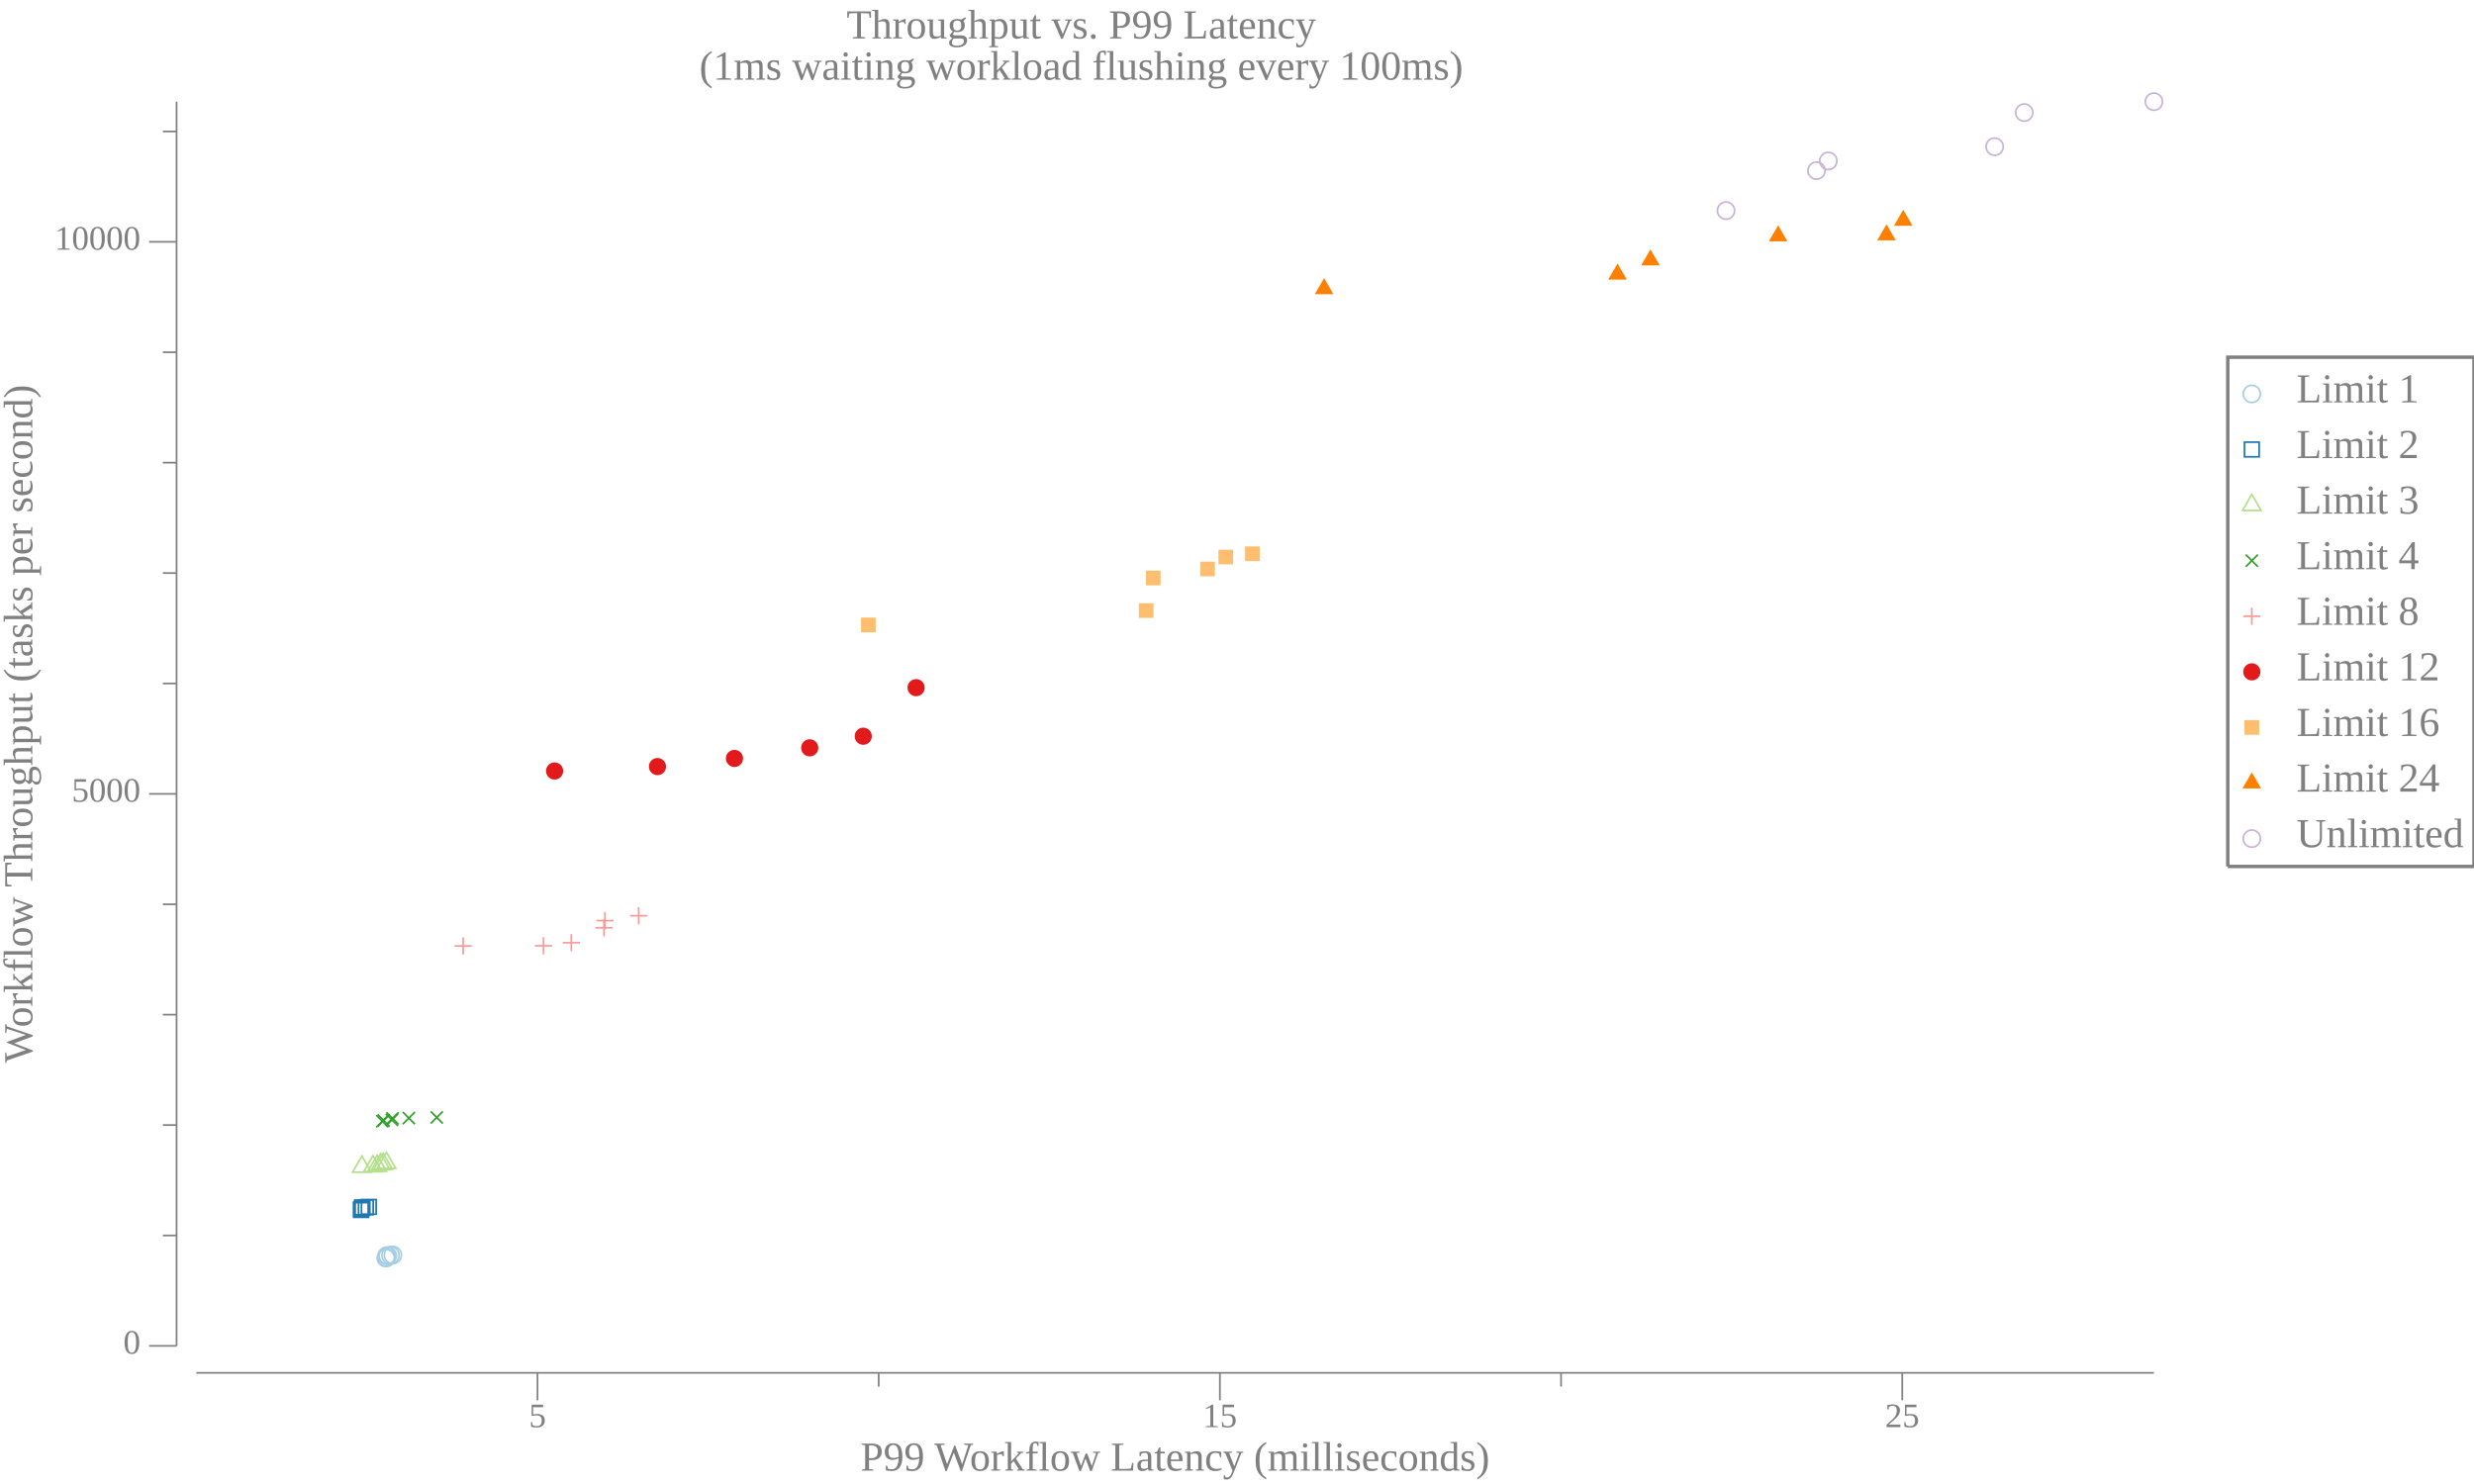
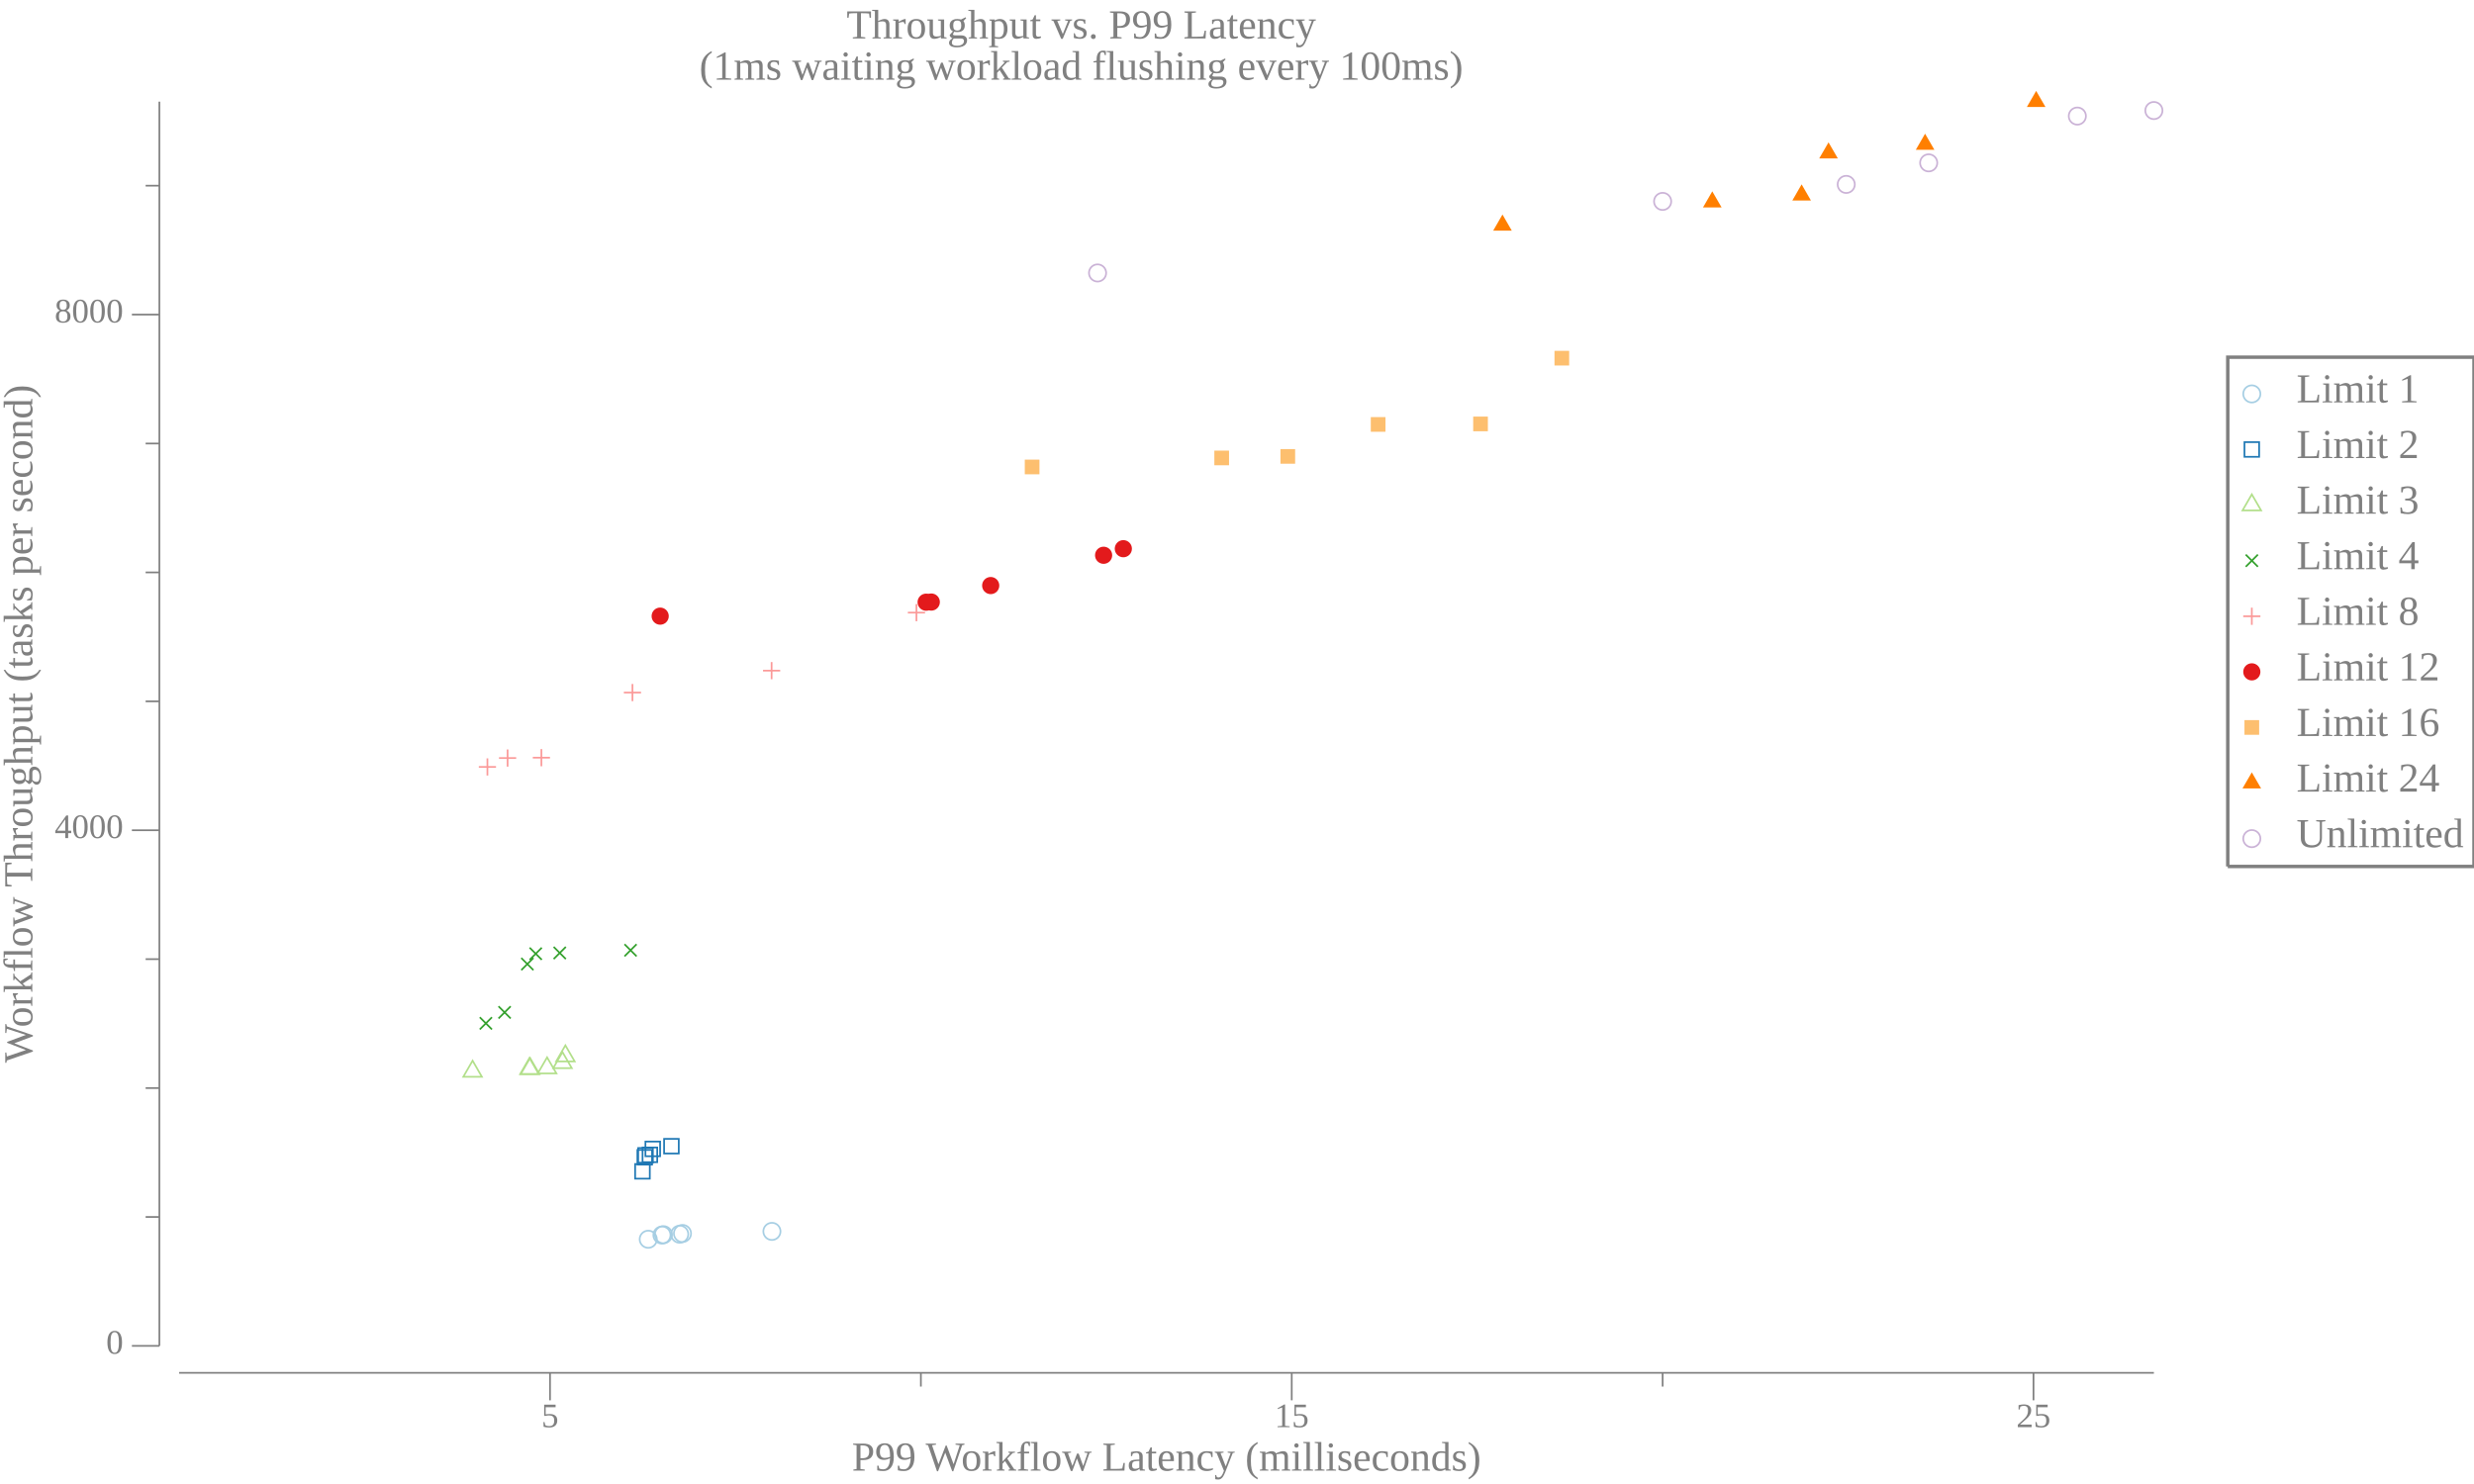
<svg xmlns="http://www.w3.org/2000/svg" width="720pt" height="432pt" viewBox="0 0 720 432">
  <g transform="scale(1, -1) translate(0, -432)">
    <path d="M657.84,317.33A2.5,2.5 0 1 1 652.84,317.33A2.5,2.5 0 1 1 657.84,317.33Z" style="fill:none;stroke:#A6CEE3;stroke-width:0.5" />
    <text x="668.34" y="-314.85" transform="scale(1, -1)" style="font-family:Liberation Serif;font-variant:normal;font-weight:normal;font-style:normal;font-size:12px;fill:#808080">Limit 1</text>
    <path d="M653.2,299.02L657.47,299.02L657.47,303.29L653.2,303.29Z" style="fill:none;stroke:#1F78B4;stroke-width:0.5" />
    <text x="668.34" y="-298.66" transform="scale(1, -1)" style="font-family:Liberation Serif;font-variant:normal;font-weight:normal;font-style:normal;font-size:12px;fill:#808080">Limit 2</text>
    <path d="M655.34,288.09L652.63,283.41L658.04,283.41Z" style="fill:none;stroke:#B2DF8A;stroke-width:0.5" />
    <text x="668.34" y="-282.48" transform="scale(1, -1)" style="font-family:Liberation Serif;font-variant:normal;font-weight:normal;font-style:normal;font-size:12px;fill:#808080">Limit 3</text>
    <path d="M653.57,267.02L657.11,270.55" style="fill:none;stroke:#33A02C;stroke-width:0.5" />
    <path d="M653.57,270.55L657.11,267.02" style="fill:none;stroke:#33A02C;stroke-width:0.5" />
    <text x="668.34" y="-266.3" transform="scale(1, -1)" style="font-family:Liberation Serif;font-variant:normal;font-weight:normal;font-style:normal;font-size:12px;fill:#808080">Limit 4</text>
    <path d="M655.34,255.1L655.34,250.1" style="fill:none;stroke:#FB9A99;stroke-width:0.5" />
    <path d="M652.84,252.6L657.84,252.6" style="fill:none;stroke:#FB9A99;stroke-width:0.5" />
    <text x="668.34" y="-250.11" transform="scale(1, -1)" style="font-family:Liberation Serif;font-variant:normal;font-weight:normal;font-style:normal;font-size:12px;fill:#808080">Limit 8</text>
    <path d="M657.84,236.42A2.5,2.5 0 1 1 652.84,236.42A2.5,2.5 0 1 1 657.84,236.42Z" style="fill:#E31A1C" />
    <text x="668.34" y="-233.93" transform="scale(1, -1)" style="font-family:Liberation Serif;font-variant:normal;font-weight:normal;font-style:normal;font-size:12px;fill:#808080">Limit 12</text>
    <path d="M653.2,218.1L657.47,218.1L657.47,222.37L653.2,222.37Z" style="fill:#FDBF6F" />
    <text x="668.34" y="-217.75" transform="scale(1, -1)" style="font-family:Liberation Serif;font-variant:normal;font-weight:normal;font-style:normal;font-size:12px;fill:#808080">Limit 16</text>
    <path d="M655.34,207.17L652.63,202.49L658.04,202.49Z" style="fill:#FF7F00" />
    <text x="668.34" y="-201.56" transform="scale(1, -1)" style="font-family:Liberation Serif;font-variant:normal;font-weight:normal;font-style:normal;font-size:12px;fill:#808080">Limit 24</text>
    <path d="M657.84,187.87A2.5,2.5 0 1 1 652.84,187.87A2.5,2.5 0 1 1 657.84,187.87Z" style="fill:none;stroke:#CAB2D6;stroke-width:0.5" />
    <text x="668.34" y="-185.38" transform="scale(1, -1)" style="font-family:Liberation Serif;font-variant:normal;font-weight:normal;font-style:normal;font-size:12px;fill:#808080">Unlimited</text>
    <path d="M648.34,179.77L648.34,328.02L720,328.02L720,179.77L648.34,179.77" style="fill:none;stroke:#808080" />
    <path d="M0,0L629.34,0L629.34,432L0,432Z" style="fill:#-8000000000000000-8000000000000000-8000000000000000;fill-opacity:0" />
    <text x="246.35" y="-420.81" transform="scale(1, -1)" style="font-family:Liberation Serif;font-variant:normal;font-weight:normal;font-style:normal;font-size:12px;fill:#808080">Throughput vs. P99 Latency</text>
    <text x="203.52" y="-408.81" transform="scale(1, -1)" style="font-family:Liberation Serif;font-variant:normal;font-weight:normal;font-style:normal;font-size:12px;fill:#808080">(1ms waiting workload flushing every 100ms)</text>
-     <text x="250.43" y="-3.902" transform="scale(1, -1)" style="font-family:Liberation Serif;font-variant:normal;font-weight:normal;font-style:normal;font-size:12px;fill:#808080">P99 Workflow Latency (milliseconds)</text>
-     <text x="153.93" y="-16.541" transform="scale(1, -1)" style="font-family:Liberation Serif;font-variant:normal;font-weight:normal;font-style:normal;font-size:10px;fill:#808080">5</text>
-     <text x="350.02" y="-16.541" transform="scale(1, -1)" style="font-family:Liberation Serif;font-variant:normal;font-weight:normal;font-style:normal;font-size:10px;fill:#808080">15</text>
-     <text x="548.61" y="-16.541" transform="scale(1, -1)" style="font-family:Liberation Serif;font-variant:normal;font-weight:normal;font-style:normal;font-size:10px;fill:#808080">25</text>
-     <path d="M156.43,24.363L156.43,32.363" style="fill:none;stroke:#808080;stroke-width:0.5" />
-     <path d="M355.02,24.363L355.02,32.363" style="fill:none;stroke:#808080;stroke-width:0.5" />
-     <path d="M553.61,24.363L553.61,32.363" style="fill:none;stroke:#808080;stroke-width:0.5" />
-     <path d="M255.72,28.363L255.72,32.363" style="fill:none;stroke:#808080;stroke-width:0.5" />
-     <path d="M454.31,28.363L454.31,32.363" style="fill:none;stroke:#808080;stroke-width:0.5" />
-     <path d="M57.135,32.363L626.84,32.363" style="fill:none;stroke:#808080;stroke-width:0.5" />
+     <text x="247.93" y="-3.902" transform="scale(1, -1)" style="font-family:Liberation Serif;font-variant:normal;font-weight:normal;font-style:normal;font-size:12px;fill:#808080">P99 Workflow Latency (milliseconds)</text>
+     <text x="157.57" y="-16.541" transform="scale(1, -1)" style="font-family:Liberation Serif;font-variant:normal;font-weight:normal;font-style:normal;font-size:10px;fill:#808080">5</text>
+     <text x="370.93" y="-16.541" transform="scale(1, -1)" style="font-family:Liberation Serif;font-variant:normal;font-weight:normal;font-style:normal;font-size:10px;fill:#808080">15</text>
+     <text x="586.8" y="-16.541" transform="scale(1, -1)" style="font-family:Liberation Serif;font-variant:normal;font-weight:normal;font-style:normal;font-size:10px;fill:#808080">25</text>
+     <path d="M160.07,24.363L160.07,32.363" style="fill:none;stroke:#808080;stroke-width:0.5" />
+     <path d="M375.93,24.363L375.93,32.363" style="fill:none;stroke:#808080;stroke-width:0.5" />
+     <path d="M591.8,24.363L591.8,32.363" style="fill:none;stroke:#808080;stroke-width:0.5" />
+     <path d="M268,28.363L268,32.363" style="fill:none;stroke:#808080;stroke-width:0.5" />
+     <path d="M483.87,28.363L483.87,32.363" style="fill:none;stroke:#808080;stroke-width:0.5" />
+     <path d="M52.135,32.363L626.84,32.363" style="fill:none;stroke:#808080;stroke-width:0.5" />
    <g transform="rotate(90)">
      <text x="122.59" y="9.387" transform="scale(1, -1)" style="font-family:Liberation Serif;font-variant:normal;font-weight:normal;font-style:normal;font-size:12px;fill:#808080">Workflow Throughput (tasks per second)</text>
    </g>
-     <text x="35.885" y="-37.924" transform="scale(1, -1)" style="font-family:Liberation Serif;font-variant:normal;font-weight:normal;font-style:normal;font-size:10px;fill:#808080">0</text>
-     <text x="20.885" y="-198.62" transform="scale(1, -1)" style="font-family:Liberation Serif;font-variant:normal;font-weight:normal;font-style:normal;font-size:10px;fill:#808080">5000</text>
-     <text x="15.885" y="-359.31" transform="scale(1, -1)" style="font-family:Liberation Serif;font-variant:normal;font-weight:normal;font-style:normal;font-size:10px;fill:#808080">10000</text>
-     <path d="M43.385,40.209L51.385,40.209" style="fill:none;stroke:#808080;stroke-width:0.5" />
-     <path d="M43.385,200.9L51.385,200.9" style="fill:none;stroke:#808080;stroke-width:0.5" />
-     <path d="M43.385,361.6L51.385,361.6" style="fill:none;stroke:#808080;stroke-width:0.5" />
-     <path d="M47.385,72.348L51.385,72.348" style="fill:none;stroke:#808080;stroke-width:0.5" />
-     <path d="M47.385,104.49L51.385,104.49" style="fill:none;stroke:#808080;stroke-width:0.5" />
-     <path d="M47.385,136.63L51.385,136.63" style="fill:none;stroke:#808080;stroke-width:0.5" />
-     <path d="M47.385,168.76L51.385,168.76" style="fill:none;stroke:#808080;stroke-width:0.5" />
-     <path d="M47.385,233.04L51.385,233.04" style="fill:none;stroke:#808080;stroke-width:0.5" />
-     <path d="M47.385,265.18L51.385,265.18" style="fill:none;stroke:#808080;stroke-width:0.5" />
-     <path d="M47.385,297.32L51.385,297.32" style="fill:none;stroke:#808080;stroke-width:0.5" />
-     <path d="M47.385,329.46L51.385,329.46" style="fill:none;stroke:#808080;stroke-width:0.5" />
-     <path d="M47.385,393.73L51.385,393.73" style="fill:none;stroke:#808080;stroke-width:0.5" />
-     <path d="M51.385,40.209L51.385,402.41" style="fill:none;stroke:#808080;stroke-width:0.5" />
-     <path d="M114.78,65.782A2.5,2.5 0 1 1 109.78,65.782A2.5,2.5 0 1 1 114.78,65.782Z" style="fill:none;stroke:#A6CEE3;stroke-width:0.5" />
-     <path d="M114.96,65.904A2.5,2.5 0 1 1 109.96,65.904A2.5,2.5 0 1 1 114.96,65.904Z" style="fill:none;stroke:#A6CEE3;stroke-width:0.5" />
-     <path d="M115.05,66.447A2.5,2.5 0 1 1 110.05,66.447A2.5,2.5 0 1 1 115.05,66.447Z" style="fill:none;stroke:#A6CEE3;stroke-width:0.5" />
-     <path d="M115.34,66.466A2.5,2.5 0 1 1 110.34,66.466A2.5,2.5 0 1 1 115.34,66.466Z" style="fill:none;stroke:#A6CEE3;stroke-width:0.5" />
-     <path d="M116.15,66.579A2.5,2.5 0 1 1 111.15,66.579A2.5,2.5 0 1 1 116.15,66.579Z" style="fill:none;stroke:#A6CEE3;stroke-width:0.5" />
-     <path d="M116.84,66.662A2.5,2.5 0 1 1 111.84,66.662A2.5,2.5 0 1 1 116.84,66.662Z" style="fill:none;stroke:#A6CEE3;stroke-width:0.5" />
-     <path d="M102.93,77.638L107.2,77.638L107.2,81.906L102.93,81.906Z" style="fill:none;stroke:#1F78B4;stroke-width:0.5" />
-     <path d="M102.98,77.895L107.25,77.895L107.25,82.163L102.98,82.163Z" style="fill:none;stroke:#1F78B4;stroke-width:0.5" />
-     <path d="M103.27,78.248L107.54,78.248L107.54,82.516L103.27,82.516Z" style="fill:none;stroke:#1F78B4;stroke-width:0.5" />
-     <path d="M103.3,78.377L107.57,78.377L107.57,82.645L103.3,82.645Z" style="fill:none;stroke:#1F78B4;stroke-width:0.5" />
-     <path d="M104.34,78.409L108.61,78.409L108.61,82.677L104.34,82.677Z" style="fill:none;stroke:#1F78B4;stroke-width:0.5" />
-     <path d="M105.2,78.538L109.47,78.538L109.47,82.805L105.2,82.805Z" style="fill:none;stroke:#1F78B4;stroke-width:0.5" />
-     <path d="M105.31,95.463L102.6,90.775L108.01,90.775Z" style="fill:none;stroke:#B2DF8A;stroke-width:0.5" />
-     <path d="M108.54,95.592L105.83,90.904L111.25,90.904Z" style="fill:none;stroke:#B2DF8A;stroke-width:0.5" />
-     <path d="M109.75,95.688L107.04,91L112.46,91Z" style="fill:none;stroke:#B2DF8A;stroke-width:0.5" />
-     <path d="M110.81,96.17L108.11,91.483L113.52,91.483Z" style="fill:none;stroke:#B2DF8A;stroke-width:0.5" />
-     <path d="M111.52,96.299L108.81,91.611L114.22,91.611Z" style="fill:none;stroke:#B2DF8A;stroke-width:0.5" />
-     <path d="M112.47,96.556L109.76,91.868L115.17,91.868Z" style="fill:none;stroke:#B2DF8A;stroke-width:0.5" />
-     <path d="M109.5,103.84L113.03,107.38" style="fill:none;stroke:#33A02C;stroke-width:0.5" />
-     <path d="M109.5,107.38L113.03,103.84" style="fill:none;stroke:#33A02C;stroke-width:0.5" />
-     <path d="M109.9,104.04L113.43,107.57" style="fill:none;stroke:#33A02C;stroke-width:0.5" />
-     <path d="M109.9,107.57L113.43,104.04" style="fill:none;stroke:#33A02C;stroke-width:0.5" />
-     <path d="M112.31,104.23L115.84,107.76" style="fill:none;stroke:#33A02C;stroke-width:0.5" />
-     <path d="M112.31,107.76L115.84,104.23" style="fill:none;stroke:#33A02C;stroke-width:0.5" />
-     <path d="M112.47,104.68L116,108.21" style="fill:none;stroke:#33A02C;stroke-width:0.5" />
-     <path d="M112.47,108.21L116,104.68" style="fill:none;stroke:#33A02C;stroke-width:0.5" />
-     <path d="M117.22,104.74L120.76,108.28" style="fill:none;stroke:#33A02C;stroke-width:0.5" />
-     <path d="M117.22,108.28L120.76,104.74" style="fill:none;stroke:#33A02C;stroke-width:0.5" />
-     <path d="M125.34,104.94L128.87,108.47" style="fill:none;stroke:#33A02C;stroke-width:0.5" />
-     <path d="M125.34,108.47L128.87,104.94" style="fill:none;stroke:#33A02C;stroke-width:0.5" />
-     <path d="M134.79,159.12L134.79,154.12" style="fill:none;stroke:#FB9A99;stroke-width:0.5" />
-     <path d="M132.29,156.62L137.29,156.62" style="fill:none;stroke:#FB9A99;stroke-width:0.5" />
-     <path d="M158.18,159.18L158.18,154.18" style="fill:none;stroke:#FB9A99;stroke-width:0.5" />
-     <path d="M155.68,156.68L160.68,156.68" style="fill:none;stroke:#FB9A99;stroke-width:0.5" />
-     <path d="M166.27,160.08L166.27,155.08" style="fill:none;stroke:#FB9A99;stroke-width:0.5" />
-     <path d="M163.77,157.58L168.77,157.58" style="fill:none;stroke:#FB9A99;stroke-width:0.5" />
-     <path d="M175.77,164.42L175.77,159.42" style="fill:none;stroke:#FB9A99;stroke-width:0.5" />
-     <path d="M173.27,161.92L178.27,161.92" style="fill:none;stroke:#FB9A99;stroke-width:0.5" />
-     <path d="M176.07,166.51L176.07,161.51" style="fill:none;stroke:#FB9A99;stroke-width:0.5" />
-     <path d="M173.57,164.01L178.57,164.01" style="fill:none;stroke:#FB9A99;stroke-width:0.5" />
-     <path d="M185.88,167.92L185.88,162.92" style="fill:none;stroke:#FB9A99;stroke-width:0.5" />
-     <path d="M183.38,165.42L188.38,165.42" style="fill:none;stroke:#FB9A99;stroke-width:0.5" />
-     <path d="M163.9,207.56A2.5,2.5 0 1 1 158.9,207.56A2.5,2.5 0 1 1 163.9,207.56Z" style="fill:#E31A1C" />
-     <path d="M193.84,208.84A2.5,2.5 0 1 1 188.84,208.84A2.5,2.5 0 1 1 193.84,208.84Z" style="fill:#E31A1C" />
-     <path d="M216.25,211.22A2.5,2.5 0 1 1 211.25,211.22A2.5,2.5 0 1 1 216.25,211.22Z" style="fill:#E31A1C" />
-     <path d="M238.15,214.3A2.5,2.5 0 1 1 233.15,214.3A2.5,2.5 0 1 1 238.15,214.3Z" style="fill:#E31A1C" />
-     <path d="M253.73,217.68A2.5,2.5 0 1 1 248.73,217.68A2.5,2.5 0 1 1 253.73,217.68Z" style="fill:#E31A1C" />
-     <path d="M269.11,231.82A2.5,2.5 0 1 1 264.11,231.82A2.5,2.5 0 1 1 269.11,231.82Z" style="fill:#E31A1C" />
-     <path d="M250.58,247.94L254.85,247.94L254.85,252.21L250.58,252.21Z" style="fill:#FDBF6F" />
-     <path d="M331.43,252.12L335.7,252.12L335.7,256.39L331.43,256.39Z" style="fill:#FDBF6F" />
-     <path d="M333.49,261.6L337.76,261.6L337.76,265.87L333.49,265.87Z" style="fill:#FDBF6F" />
-     <path d="M349.28,264.24L353.55,264.24L353.55,268.5L349.28,268.5Z" style="fill:#FDBF6F" />
-     <path d="M354.6,267.71L358.87,267.71L358.87,271.97L354.6,271.97Z" style="fill:#FDBF6F" />
-     <path d="M362.34,268.67L366.61,268.67L366.61,272.94L362.34,272.94Z" style="fill:#FDBF6F" />
-     <path d="M385.35,351.06L382.65,346.37L388.06,346.37Z" style="fill:#FF7F00" />
-     <path d="M470.74,355.3L468.03,350.62L473.45,350.62Z" style="fill:#FF7F00" />
-     <path d="M480.32,359.42L477.62,354.73L483.03,354.73Z" style="fill:#FF7F00" />
-     <path d="M517.49,366.42L514.78,361.74L520.19,361.74Z" style="fill:#FF7F00" />
-     <path d="M549.02,366.71L546.31,362.03L551.73,362.03Z" style="fill:#FF7F00" />
-     <path d="M553.9,370.96L551.19,366.27L556.6,366.27Z" style="fill:#FF7F00" />
-     <path d="M504.81,370.69A2.5,2.5 0 1 1 499.81,370.69A2.5,2.5 0 1 1 504.81,370.69Z" style="fill:none;stroke:#CAB2D6;stroke-width:0.5" />
-     <path d="M531.16,382.33A2.5,2.5 0 1 1 526.16,382.33A2.5,2.5 0 1 1 531.16,382.33Z" style="fill:none;stroke:#CAB2D6;stroke-width:0.5" />
-     <path d="M534.59,385.15A2.5,2.5 0 1 1 529.59,385.15A2.5,2.5 0 1 1 534.59,385.15Z" style="fill:none;stroke:#CAB2D6;stroke-width:0.5" />
-     <path d="M583,389.3A2.5,2.5 0 1 1 578,389.3A2.5,2.5 0 1 1 583,389.3Z" style="fill:none;stroke:#CAB2D6;stroke-width:0.5" />
-     <path d="M591.62,399.23A2.5,2.5 0 1 1 586.62,399.23A2.5,2.5 0 1 1 591.62,399.23Z" style="fill:none;stroke:#CAB2D6;stroke-width:0.5" />
-     <path d="M629.34,402.41A2.5,2.5 0 1 1 624.34,402.41A2.5,2.5 0 1 1 629.34,402.41Z" style="fill:none;stroke:#CAB2D6;stroke-width:0.5" />
+     <text x="30.885" y="-37.924" transform="scale(1, -1)" style="font-family:Liberation Serif;font-variant:normal;font-weight:normal;font-style:normal;font-size:10px;fill:#808080">0</text>
+     <text x="15.885" y="-188.03" transform="scale(1, -1)" style="font-family:Liberation Serif;font-variant:normal;font-weight:normal;font-style:normal;font-size:10px;fill:#808080">4000</text>
+     <text x="15.885" y="-338.13" transform="scale(1, -1)" style="font-family:Liberation Serif;font-variant:normal;font-weight:normal;font-style:normal;font-size:10px;fill:#808080">8000</text>
+     <path d="M38.385,40.209L46.385,40.209" style="fill:none;stroke:#808080;stroke-width:0.5" />
+     <path d="M38.385,190.31L46.385,190.31" style="fill:none;stroke:#808080;stroke-width:0.5" />
+     <path d="M38.385,340.42L46.385,340.42" style="fill:none;stroke:#808080;stroke-width:0.5" />
+     <path d="M42.385,77.735L46.385,77.735" style="fill:none;stroke:#808080;stroke-width:0.5" />
+     <path d="M42.385,115.26L46.385,115.26" style="fill:none;stroke:#808080;stroke-width:0.5" />
+     <path d="M42.385,152.79L46.385,152.79" style="fill:none;stroke:#808080;stroke-width:0.5" />
+     <path d="M42.385,227.84L46.385,227.84" style="fill:none;stroke:#808080;stroke-width:0.5" />
+     <path d="M42.385,265.37L46.385,265.37" style="fill:none;stroke:#808080;stroke-width:0.5" />
+     <path d="M42.385,302.89L46.385,302.89" style="fill:none;stroke:#808080;stroke-width:0.5" />
+     <path d="M42.385,377.95L46.385,377.95" style="fill:none;stroke:#808080;stroke-width:0.5" />
+     <path d="M46.385,40.209L46.385,402.41" style="fill:none;stroke:#808080;stroke-width:0.5" />
+     <path d="M191.16,71.247A2.5,2.5 0 1 1 186.16,71.247A2.5,2.5 0 1 1 191.16,71.247Z" style="fill:none;stroke:#A6CEE3;stroke-width:0.5" />
+     <path d="M195.14,72.467A2.5,2.5 0 1 1 190.14,72.467A2.5,2.5 0 1 1 195.14,72.467Z" style="fill:none;stroke:#A6CEE3;stroke-width:0.5" />
+     <path d="M195.58,72.579A2.5,2.5 0 1 1 190.58,72.579A2.5,2.5 0 1 1 195.58,72.579Z" style="fill:none;stroke:#A6CEE3;stroke-width:0.5" />
+     <path d="M200.31,72.718A2.5,2.5 0 1 1 195.31,72.718A2.5,2.5 0 1 1 200.31,72.718Z" style="fill:none;stroke:#A6CEE3;stroke-width:0.5" />
+     <path d="M201.12,72.928A2.5,2.5 0 1 1 196.12,72.928A2.5,2.5 0 1 1 201.12,72.928Z" style="fill:none;stroke:#A6CEE3;stroke-width:0.5" />
+     <path d="M227.15,73.536A2.5,2.5 0 1 1 222.15,73.536A2.5,2.5 0 1 1 227.15,73.536Z" style="fill:none;stroke:#A6CEE3;stroke-width:0.5" />
+     <path d="M184.84,88.886L189.11,88.886L189.11,93.153L184.84,93.153Z" style="fill:none;stroke:#1F78B4;stroke-width:0.5" />
+     <path d="M185.5,92.976L189.77,92.976L189.77,97.244L185.5,97.244Z" style="fill:none;stroke:#1F78B4;stroke-width:0.5" />
+     <path d="M185.73,93.539L190,93.539L190,97.807L185.73,97.807Z" style="fill:none;stroke:#1F78B4;stroke-width:0.5" />
+     <path d="M187,93.689L191.27,93.689L191.27,97.957L187,97.957Z" style="fill:none;stroke:#1F78B4;stroke-width:0.5" />
+     <path d="M187.84,95.415L192.11,95.415L192.11,99.683L187.84,99.683Z" style="fill:none;stroke:#1F78B4;stroke-width:0.5" />
+     <path d="M193.27,96.203L197.54,96.203L197.54,100.47L193.27,100.47Z" style="fill:none;stroke:#1F78B4;stroke-width:0.5" />
+     <path d="M137.54,123.23L134.83,118.54L140.24,118.54Z" style="fill:none;stroke:#B2DF8A;stroke-width:0.5" />
+     <path d="M154.09,124.02L151.38,119.33L156.79,119.33Z" style="fill:none;stroke:#B2DF8A;stroke-width:0.5" />
+     <path d="M154.27,124.02L151.56,119.33L156.98,119.33Z" style="fill:none;stroke:#B2DF8A;stroke-width:0.5" />
+     <path d="M159.22,124.2L156.51,119.52L161.93,119.52Z" style="fill:none;stroke:#B2DF8A;stroke-width:0.5" />
+     <path d="M163.7,125.74L161,121.05L166.41,121.05Z" style="fill:none;stroke:#B2DF8A;stroke-width:0.5" />
+     <path d="M164.54,127.69L161.84,123.01L167.25,123.01Z" style="fill:none;stroke:#B2DF8A;stroke-width:0.5" />
+     <path d="M139.63,132.33L143.17,135.87" style="fill:none;stroke:#33A02C;stroke-width:0.5" />
+     <path d="M139.63,135.87L143.17,132.33" style="fill:none;stroke:#33A02C;stroke-width:0.5" />
+     <path d="M145.08,135.52L148.62,139.06" style="fill:none;stroke:#33A02C;stroke-width:0.5" />
+     <path d="M145.08,139.06L148.62,135.52" style="fill:none;stroke:#33A02C;stroke-width:0.5" />
+     <path d="M151.7,149.59L155.24,153.13" style="fill:none;stroke:#33A02C;stroke-width:0.5" />
+     <path d="M151.7,153.13L155.24,149.59" style="fill:none;stroke:#33A02C;stroke-width:0.5" />
+     <path d="M154.14,152.6L157.68,156.13" style="fill:none;stroke:#33A02C;stroke-width:0.5" />
+     <path d="M154.14,156.13L157.68,152.6" style="fill:none;stroke:#33A02C;stroke-width:0.5" />
+     <path d="M161.13,152.82L164.67,156.36" style="fill:none;stroke:#33A02C;stroke-width:0.5" />
+     <path d="M161.13,156.36L164.67,152.82" style="fill:none;stroke:#33A02C;stroke-width:0.5" />
+     <path d="M181.74,153.61L185.27,157.14" style="fill:none;stroke:#33A02C;stroke-width:0.5" />
+     <path d="M181.74,157.14L185.27,153.61" style="fill:none;stroke:#33A02C;stroke-width:0.5" />
+     <path d="M141.85,211.24L141.85,206.24" style="fill:none;stroke:#FB9A99;stroke-width:0.5" />
+     <path d="M139.35,208.74L144.35,208.74" style="fill:none;stroke:#FB9A99;stroke-width:0.5" />
+     <path d="M147.72,213.83L147.72,208.83" style="fill:none;stroke:#FB9A99;stroke-width:0.5" />
+     <path d="M145.22,211.33L150.22,211.33" style="fill:none;stroke:#FB9A99;stroke-width:0.5" />
+     <path d="M157.56,213.94L157.56,208.94" style="fill:none;stroke:#FB9A99;stroke-width:0.5" />
+     <path d="M155.06,211.44L160.06,211.44" style="fill:none;stroke:#FB9A99;stroke-width:0.5" />
+     <path d="M184.06,232.89L184.06,227.89" style="fill:none;stroke:#FB9A99;stroke-width:0.5" />
+     <path d="M181.56,230.39L186.56,230.39" style="fill:none;stroke:#FB9A99;stroke-width:0.5" />
+     <path d="M224.56,239.27L224.56,234.27" style="fill:none;stroke:#FB9A99;stroke-width:0.5" />
+     <path d="M222.06,236.77L227.06,236.77" style="fill:none;stroke:#FB9A99;stroke-width:0.5" />
+     <path d="M266.71,256.16L266.71,251.16" style="fill:none;stroke:#FB9A99;stroke-width:0.5" />
+     <path d="M264.21,253.66L269.21,253.66" style="fill:none;stroke:#FB9A99;stroke-width:0.5" />
+     <path d="M194.63,252.64A2.5,2.5 0 1 1 189.63,252.64A2.5,2.5 0 1 1 194.63,252.64Z" style="fill:#E31A1C" />
+     <path d="M272.03,256.7A2.5,2.5 0 1 1 267.03,256.7A2.5,2.5 0 1 1 272.03,256.7Z" style="fill:#E31A1C" />
+     <path d="M273.53,256.74A2.5,2.5 0 1 1 268.53,256.74A2.5,2.5 0 1 1 273.53,256.74Z" style="fill:#E31A1C" />
+     <path d="M290.82,261.54A2.5,2.5 0 1 1 285.82,261.54A2.5,2.5 0 1 1 290.82,261.54Z" style="fill:#E31A1C" />
+     <path d="M323.68,270.36A2.5,2.5 0 1 1 318.68,270.36A2.5,2.5 0 1 1 323.68,270.36Z" style="fill:#E31A1C" />
+     <path d="M329.42,272.27A2.5,2.5 0 1 1 324.42,272.27A2.5,2.5 0 1 1 329.42,272.27Z" style="fill:#E31A1C" />
+     <path d="M298.24,293.93L302.51,293.93L302.51,298.2L298.24,298.2Z" style="fill:#FDBF6F" />
+     <path d="M353.41,296.56L357.68,296.56L357.68,300.82L353.41,300.82Z" style="fill:#FDBF6F" />
+     <path d="M372.65,297.01L376.92,297.01L376.92,301.27L372.65,301.27Z" style="fill:#FDBF6F" />
+     <path d="M398.94,306.31L403.21,306.31L403.21,310.58L398.94,310.58Z" style="fill:#FDBF6F" />
+     <path d="M428.74,306.46L433.01,306.46L433.01,310.73L428.74,310.73Z" style="fill:#FDBF6F" />
+     <path d="M452.4,325.6L456.67,325.6L456.67,329.87L452.4,329.87Z" style="fill:#FDBF6F" />
+     <path d="M437.26,369.55L434.56,364.86L439.97,364.86Z" style="fill:#FF7F00" />
+     <path d="M498.32,376.3L495.62,371.62L501.03,371.62Z" style="fill:#FF7F00" />
+     <path d="M524.32,378.33L521.62,373.64L527.03,373.64Z" style="fill:#FF7F00" />
+     <path d="M532.15,390.56L529.44,385.88L534.86,385.88Z" style="fill:#FF7F00" />
+     <path d="M560.25,393.08L557.55,388.39L562.96,388.39Z" style="fill:#FF7F00" />
+     <path d="M592.58,405.54L589.87,400.85L595.29,400.85Z" style="fill:#FF7F00" />
+     <path d="M321.92,352.54A2.5,2.5 0 1 1 316.92,352.54A2.5,2.5 0 1 1 321.92,352.54Z" style="fill:none;stroke:#CAB2D6;stroke-width:0.5" />
+     <path d="M486.37,373.37A2.5,2.5 0 1 1 481.37,373.37A2.5,2.5 0 1 1 486.37,373.37Z" style="fill:none;stroke:#CAB2D6;stroke-width:0.5" />
+     <path d="M539.8,378.32A2.5,2.5 0 1 1 534.8,378.32A2.5,2.5 0 1 1 539.8,378.32Z" style="fill:none;stroke:#CAB2D6;stroke-width:0.5" />
+     <path d="M563.8,384.59A2.5,2.5 0 1 1 558.8,384.59A2.5,2.5 0 1 1 563.8,384.59Z" style="fill:none;stroke:#CAB2D6;stroke-width:0.5" />
+     <path d="M607.06,398.21A2.5,2.5 0 1 1 602.06,398.21A2.5,2.5 0 1 1 607.06,398.21Z" style="fill:none;stroke:#CAB2D6;stroke-width:0.5" />
+     <path d="M629.34,399.82A2.5,2.5 0 1 1 624.34,399.82A2.5,2.5 0 1 1 629.34,399.82Z" style="fill:none;stroke:#CAB2D6;stroke-width:0.5" />
  </g>
</svg>
